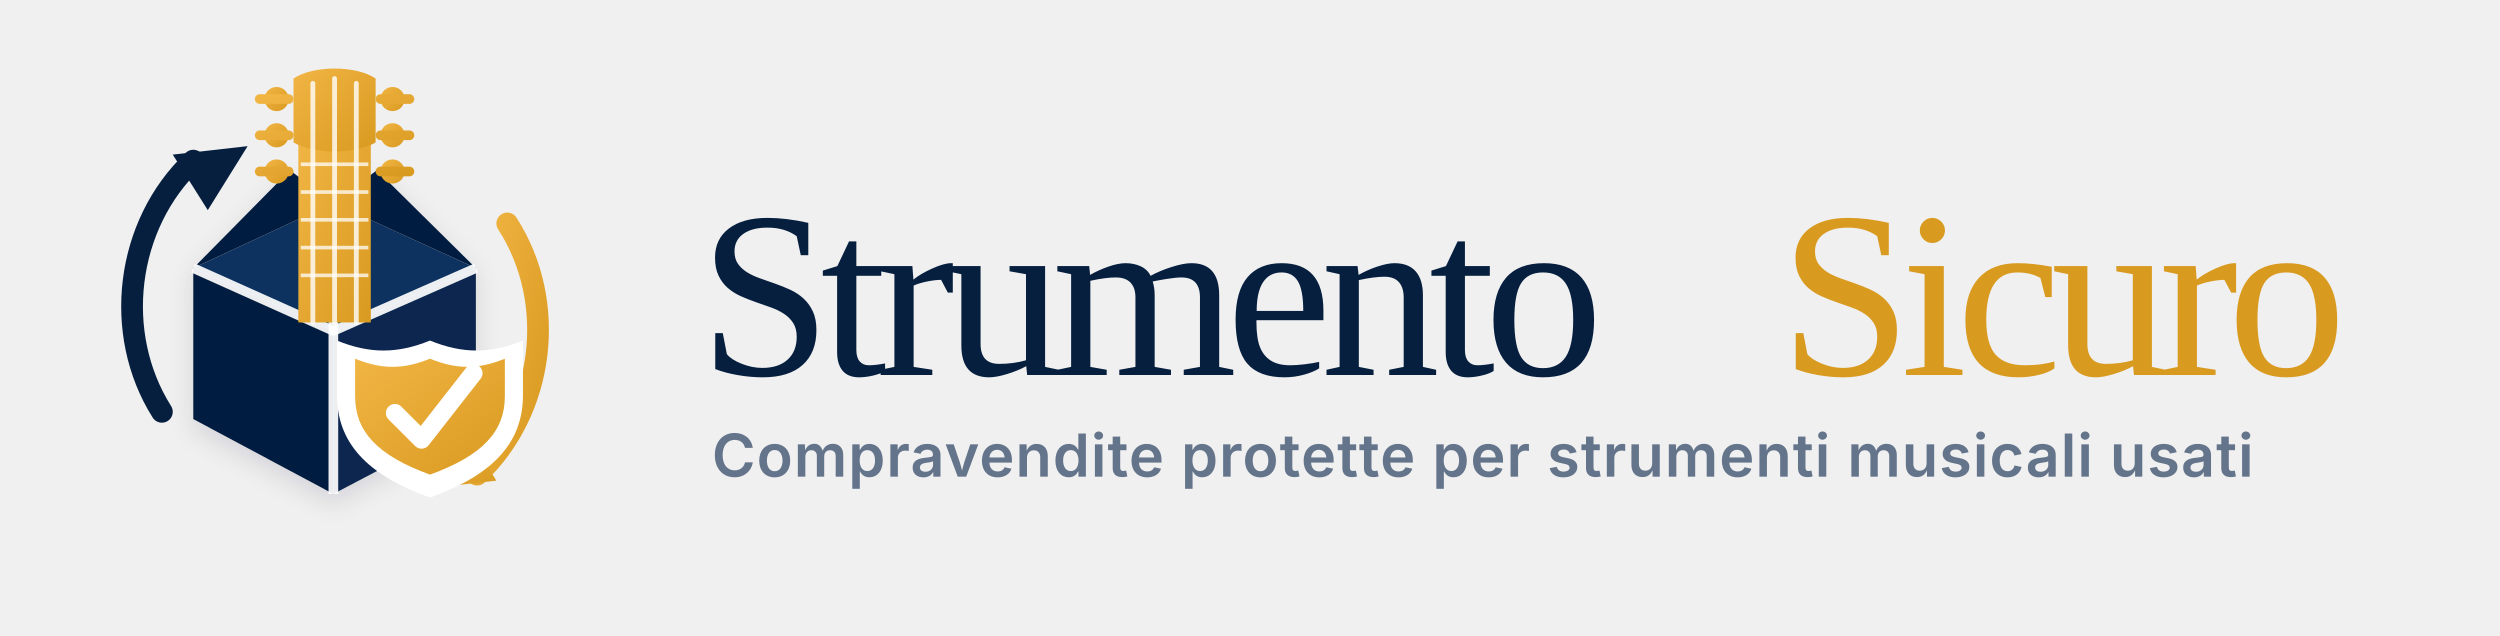
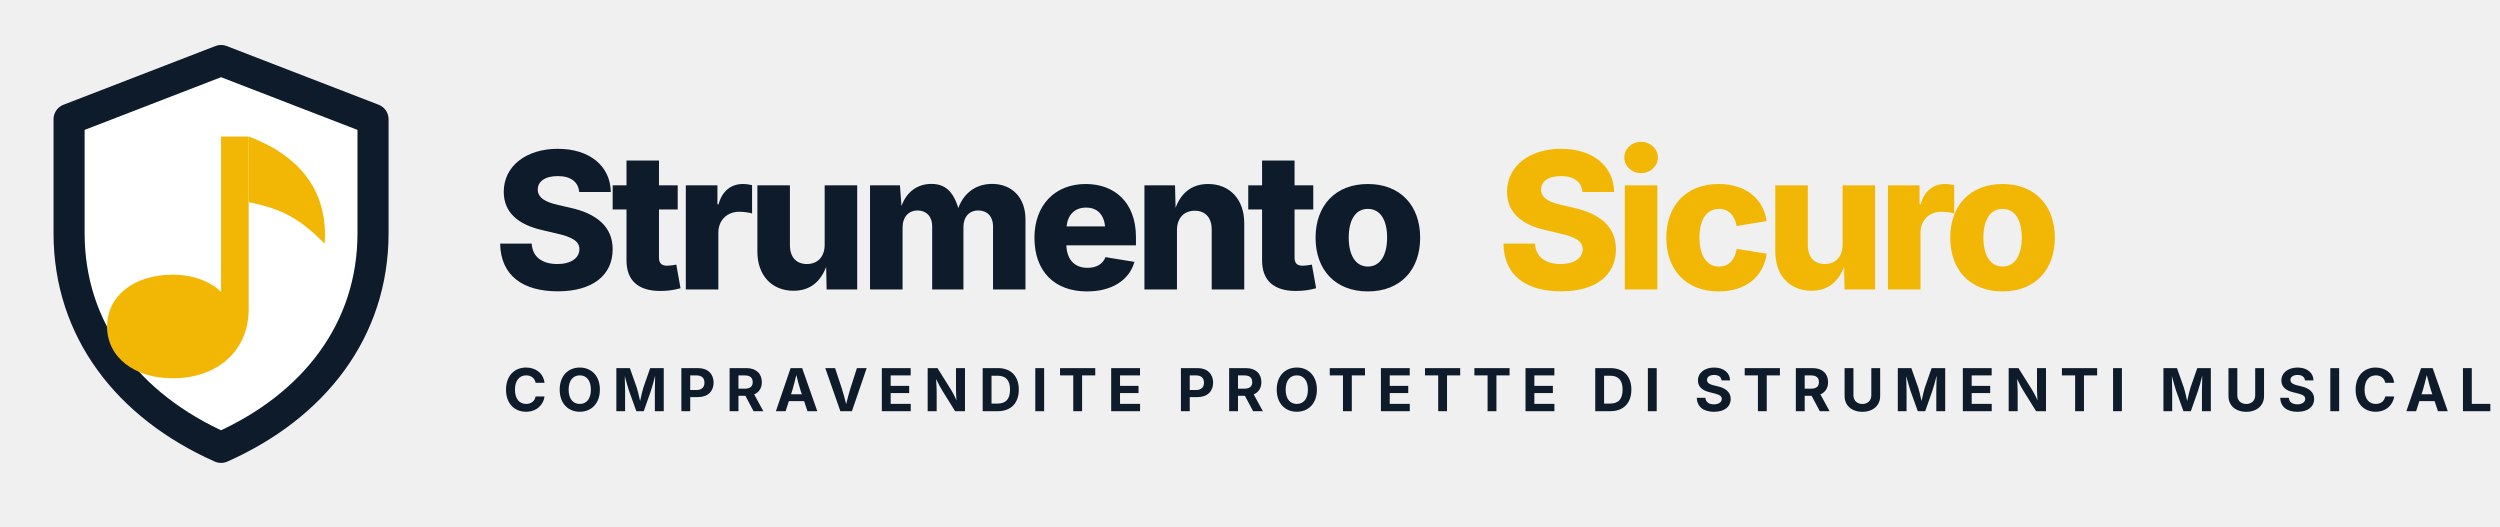
- <svg xmlns="http://www.w3.org/2000/svg" viewBox="0 0 1180 300" role="img" aria-label="StrumentoSicuro">
-   <defs>
-     <style>
-       .word { font-family: Georgia, 'Times New Roman', serif; font-size: 112px; font-weight: 500; letter-spacing: -5px; }
-     </style>
-   </defs>
-   <g transform="translate(12 4) scale(0.57)">
-     <defs>
-       <linearGradient id="g" x1="0" x2="1" y1="0" y2="1">
-         <stop offset="0" stop-color="#f1b544" />
-         <stop offset="1" stop-color="#d99a20" />
-       </linearGradient>
-       <filter id="shadow" x="-20%" y="-20%" width="140%" height="140%">
-         <feDropShadow dx="0" dy="8" stdDeviation="10" flood-color="#061f3f" flood-opacity="0.12" />
-       </filter>
-     </defs>
-     <path d="M113 334C72 269 83 179 139 126" fill="none" stroke="#061f3f" stroke-width="18" stroke-linecap="round" />
-     <path d="M122 121l62-7-33 53z" fill="#061f3f" />
-     <path d="M399 178c42 65 31 155-25 208" fill="none" stroke="url(#g)" stroke-width="18" stroke-linecap="round" />
-     <path d="M390 391l-62 7 33-53z" fill="url(#g)" />
-     <g filter="url(#shadow)">
-       <path d="M139 215l116 52v135L139 340z" fill="#061f3f" />
-       <path d="M373 215l-118 52v135l118-62z" fill="#08284f" />
-       <path d="M139 215l116-54 118 54-118 52z" fill="#0a315f" />
-       <path d="M139 215l80-81 36 27z" fill="#061f3f" />
-       <path d="M373 215l-82-81-36 27z" fill="#061f3f" />
-       <path d="M255 161v241" stroke="white" stroke-opacity="0.92" stroke-width="8" />
-       <path d="M139 215l116 52 118-52" fill="none" stroke="white" stroke-opacity="0.92" stroke-width="8" stroke-linejoin="round" />
-     </g>
-     <g>
-       <path d="M226 103h60v157h-60z" fill="url(#g)" />
-       <path d="M222 58c16-11 52-11 68 0v53c-18 10-50 10-68 0z" fill="url(#g)" />
-       <path d="M238 62v198M256 58v202M274 62v198" stroke="white" stroke-width="4" stroke-linecap="round" opacity="0.8" />
-       <path d="M228 129h56M228 152h56M228 175h56M228 198h56M228 221h56" stroke="white" stroke-width="3" opacity="0.75" />
-       <circle cx="208" cy="75" r="10" fill="url(#g)" />
-       <circle cx="208" cy="105" r="10" fill="url(#g)" />
-       <circle cx="208" cy="135" r="10" fill="url(#g)" />
-       <circle cx="304" cy="75" r="10" fill="url(#g)" />
-       <circle cx="304" cy="105" r="10" fill="url(#g)" />
-       <circle cx="304" cy="135" r="10" fill="url(#g)" />
-       <path d="M218 75h-24M218 105h-24M218 135h-24M294 75h24M294 105h24M294 135h24" stroke="url(#g)" stroke-width="8" stroke-linecap="round" />
-     </g>
-     <g>
-       <path d="M335 275c27 11 50 11 77 0v45c0 39-24 66-77 85-53-19-77-46-77-85v-45c27 11 50 11 77 0z" fill="white" />
-       <path d="M335 290c22 9 40 9 62 0v31c0 29-18 49-62 65-44-16-62-36-62-65v-31c22 9 40 9 62 0z" fill="url(#g)" />
-       <path d="M306 335l22 22 43-55" fill="none" stroke="white" stroke-width="15" stroke-linecap="round" stroke-linejoin="round" />
-     </g>
+ <svg xmlns="http://www.w3.org/2000/svg" viewBox="0 0 760 160" role="img" aria-labelledby="title desc">
+   <g transform="translate(0,10) scale(1.05)">
+     <path d="M64 8 L108 25 V58 C108 86 91 108 64 120 C37 108 20 86 20 58 V25 Z" fill="#FFFFFF" stroke="#0D1B2A" stroke-width="9" stroke-linejoin="round" />
+     <path d="M72 30 V80 C72 92 63 100 50 100 C39 100 31 94 31 85 C31 76 39 70 50 70 C56 70 61 72 64 75 V30 Z" fill="#F2B705" />
+     <path d="M72 30 C88 36 95 47 94 61 C87 54 82 51 72 49 Z" fill="#F2B705" />
  </g>
-   <text class="word" x="330" y="177" fill="#061f3f">Strumento</text>
-   <text class="word" x="840" y="177" fill="#d99a20">Sicuro</text>
-   <text x="336" y="225" font-family="Inter, Arial, sans-serif" font-size="28" font-weight="600" letter-spacing=".5" fill="#64748b">Compravendite protette per strumenti musicali usati</text>
+   <text x="150" y="88" font-family="Inter, Poppins, Arial, sans-serif" font-size="58" font-weight="800" letter-spacing="-2.6" fill="#0D1B2A">Strumento</text>
+   <text x="455" y="88" font-family="Inter, Poppins, Arial, sans-serif" font-size="58" font-weight="800" letter-spacing="-2.6" fill="#F2B705">Sicuro</text>
+   <text x="153" y="125" font-family="Inter, Poppins, Arial, sans-serif" font-size="18" font-weight="700" letter-spacing="3" fill="#0D1B2A">COMPRAVENDITE PROTETTE DI STRUMENTI MUSICALI</text>
</svg>
